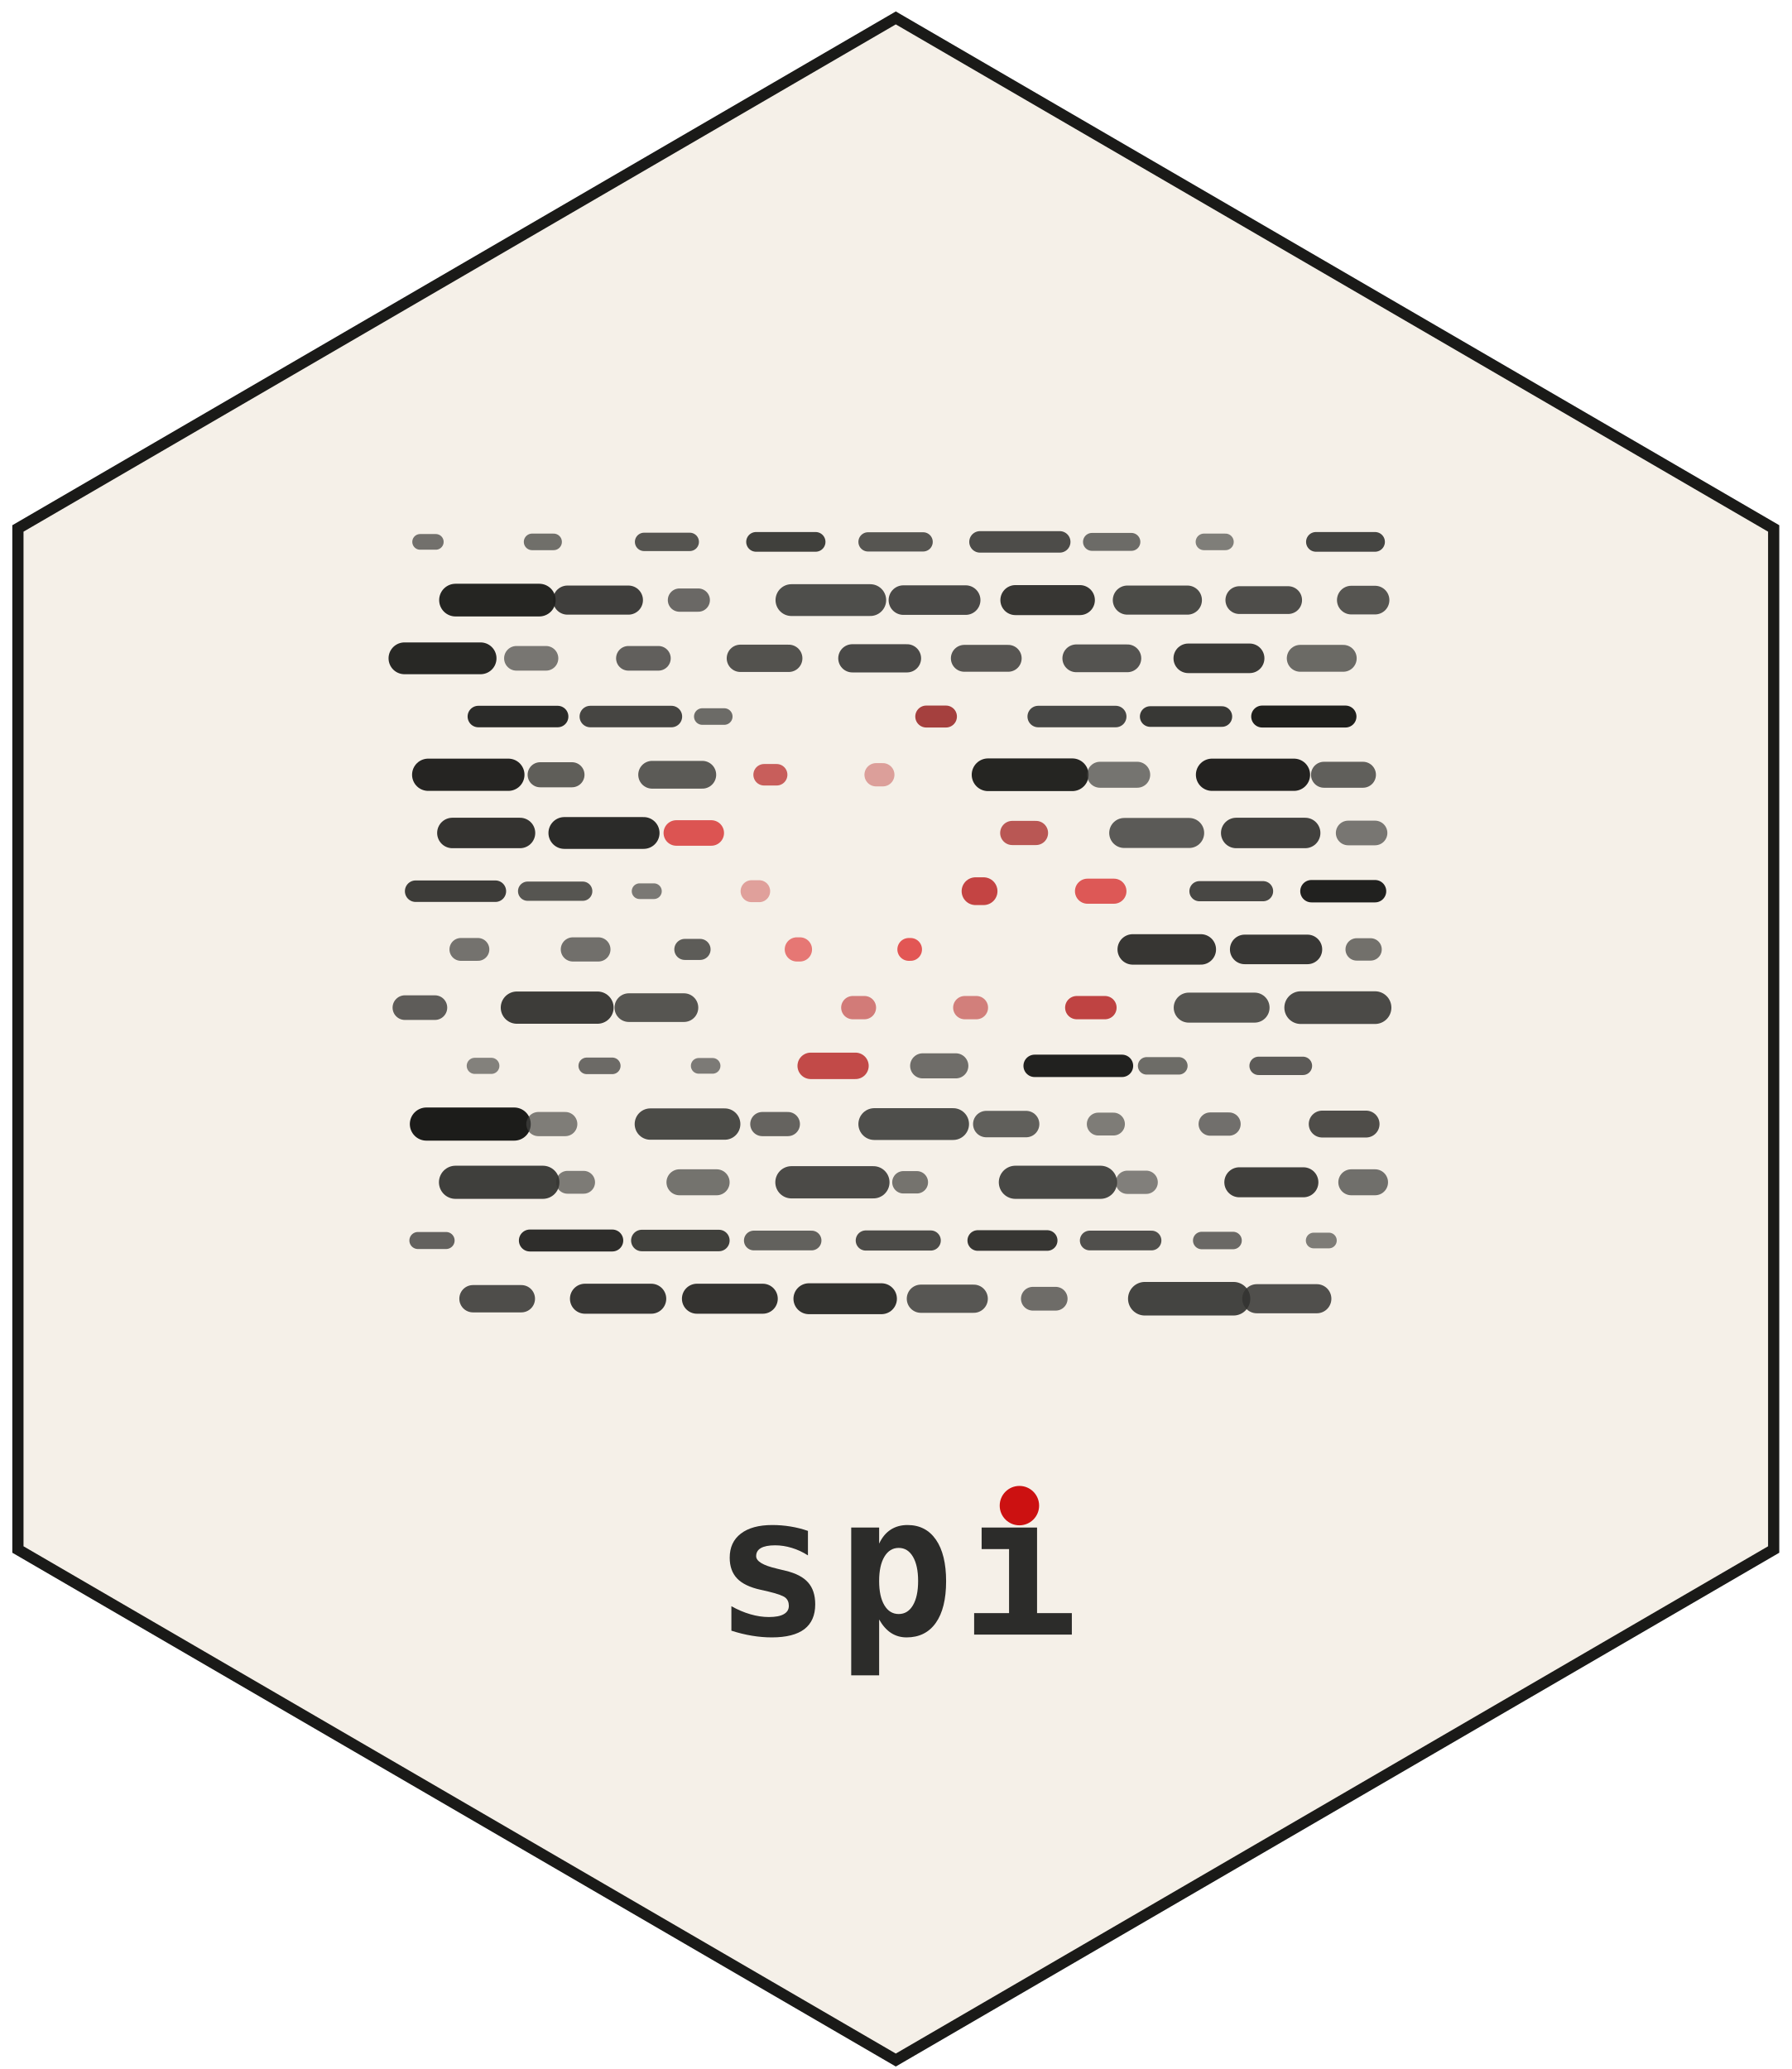
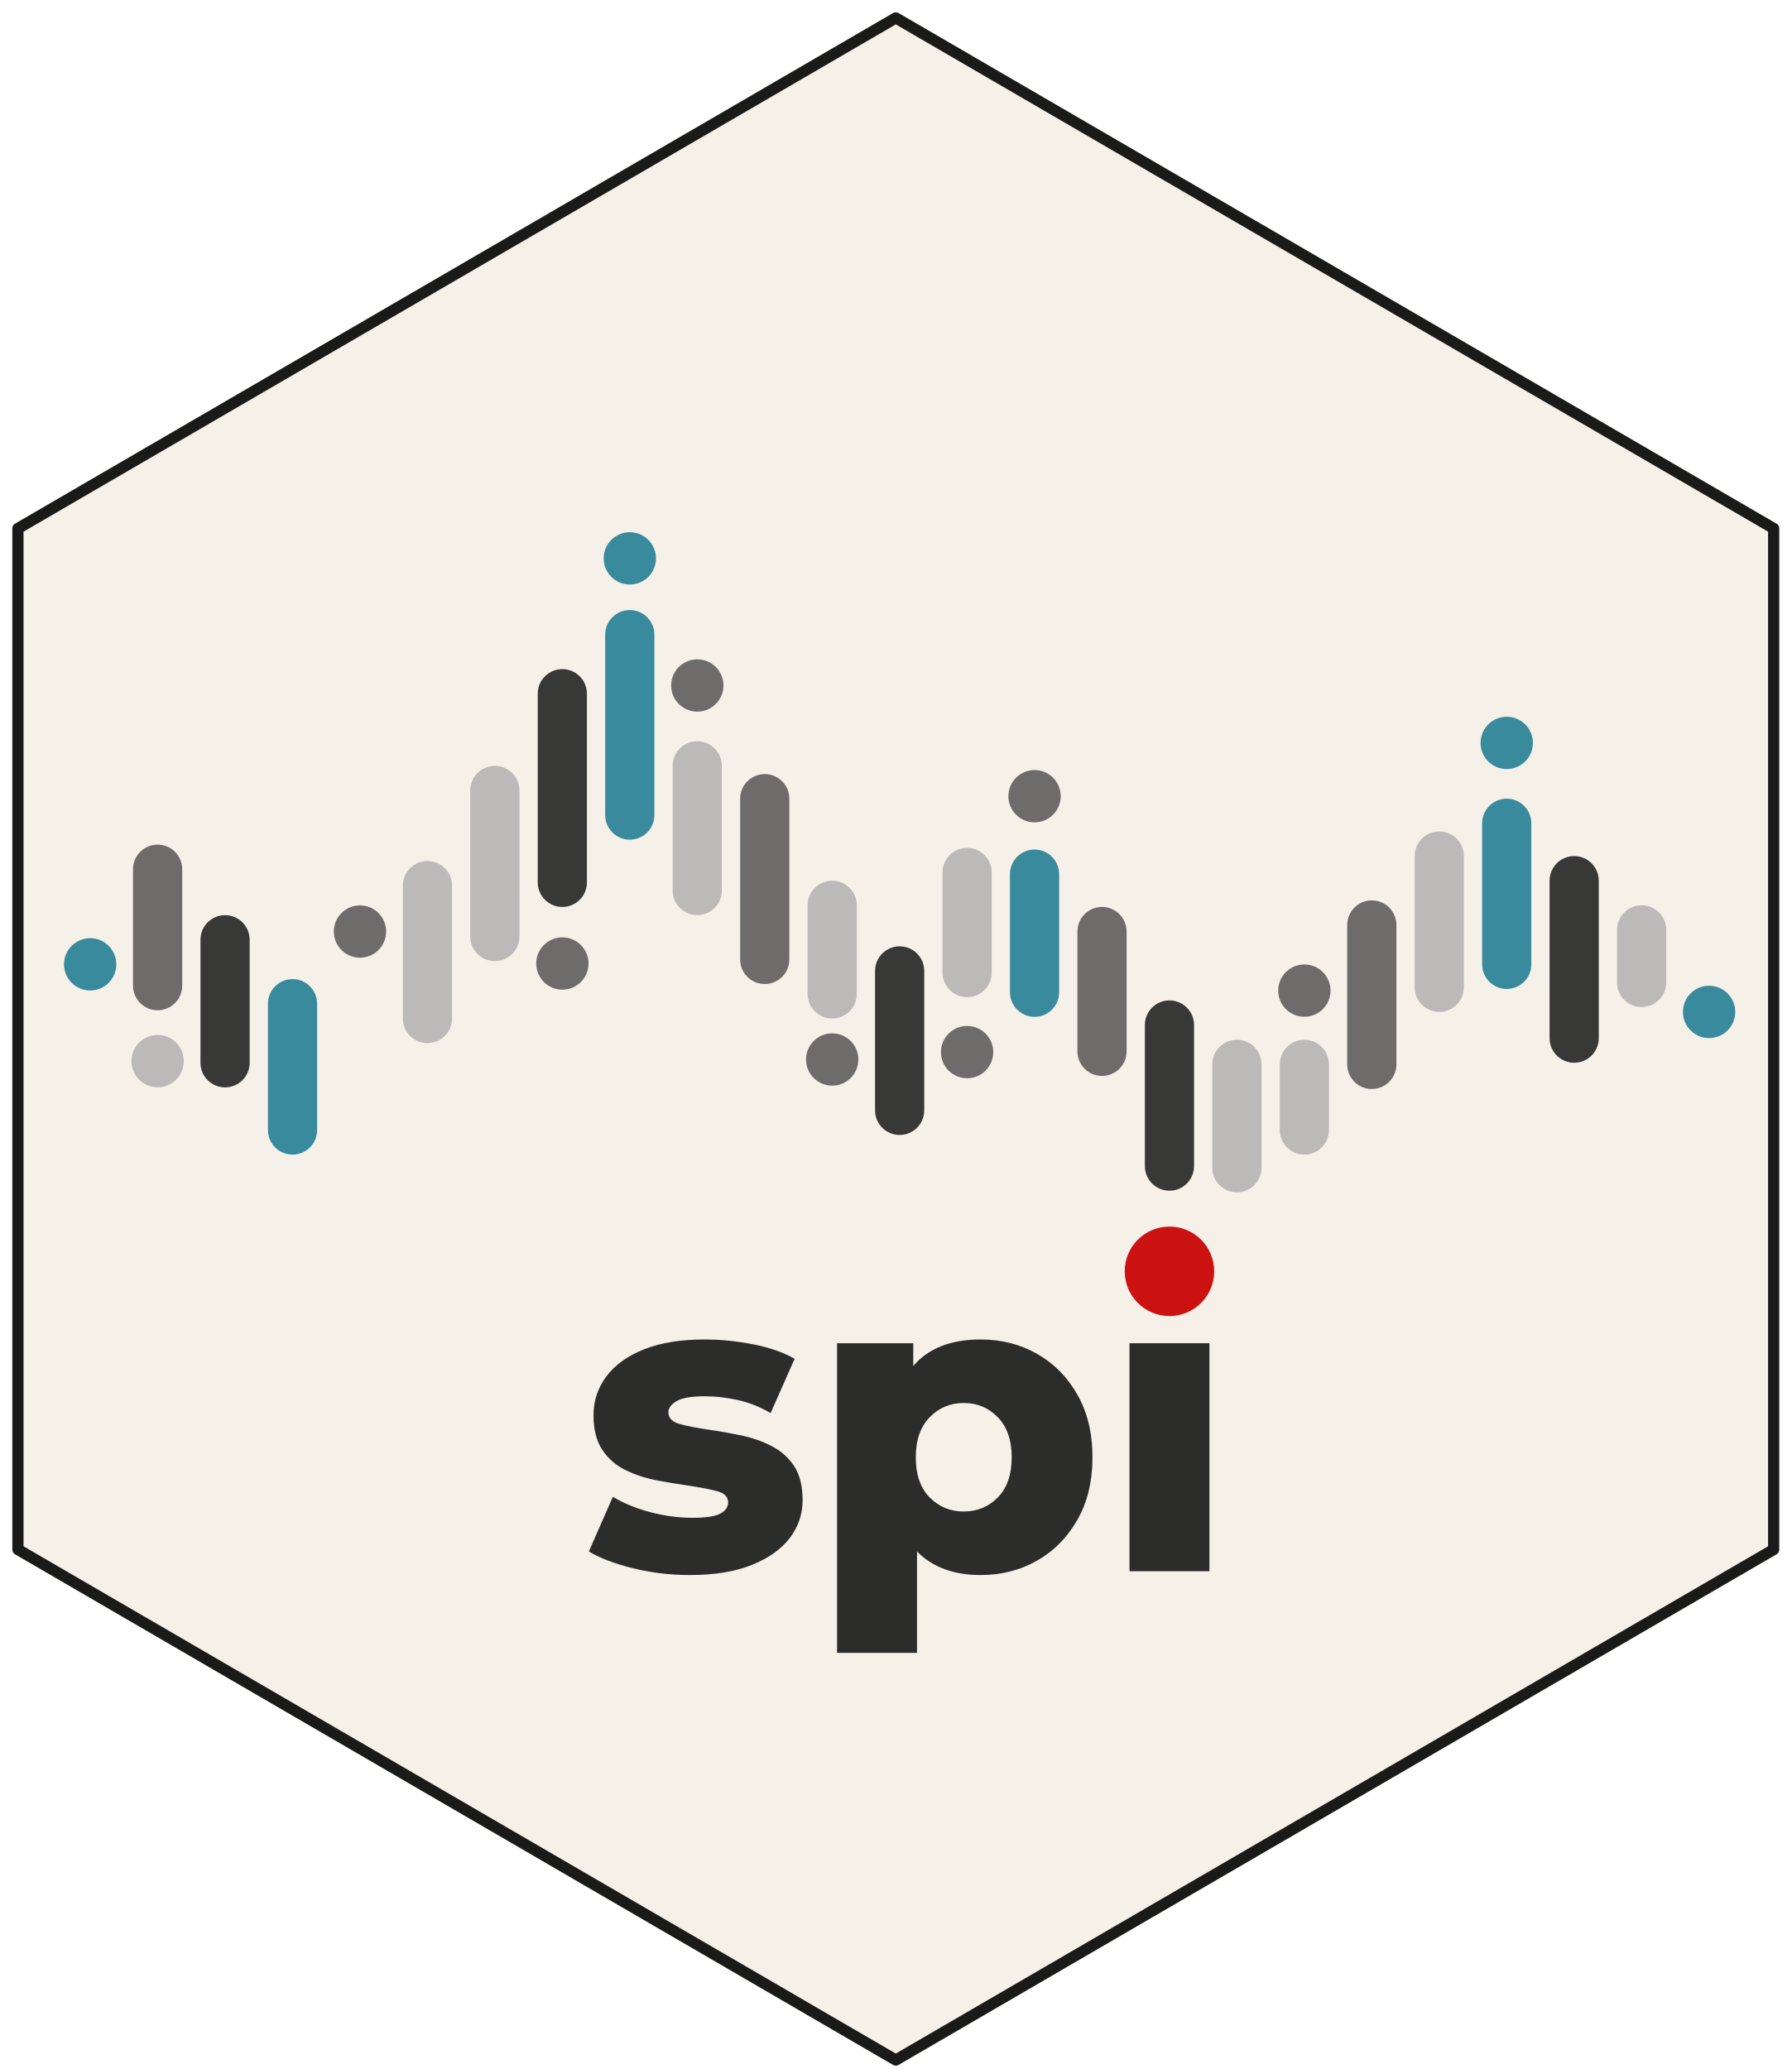
- <svg xmlns="http://www.w3.org/2000/svg" width="100%" viewBox="0 0 400 462" role="img" height="462">
-   <polygon points="200,4 396,118 396,346 200,460 4,346 4,118" fill="#f5f0e8" stroke="#1a1a18" stroke-width="2.5" />
-   <g transform="translate(0,-14)">
-     <line x1="93.8" y1="135.0" x2="97.3" y2="135.0" stroke="#1f1f1d" stroke-width="3.5" opacity="0.61" stroke-linecap="round" />
-     <line x1="118.8" y1="135.0" x2="123.6" y2="135.0" stroke="#252523" stroke-width="3.7" opacity="0.64" stroke-linecap="round" />
-     <line x1="143.8" y1="135.0" x2="154.0" y2="135.0" stroke="#252523" stroke-width="4.1" opacity="0.77" stroke-linecap="round" />
-     <line x1="168.8" y1="135.0" x2="182.1" y2="135.0" stroke="#1f1f1d" stroke-width="4.4" opacity="0.84" stroke-linecap="round" />
-     <line x1="193.8" y1="135.0" x2="206.1" y2="135.0" stroke="#333330" stroke-width="4.3" opacity="0.82" stroke-linecap="round" />
-     <line x1="218.8" y1="135.0" x2="236.6" y2="135.0" stroke="#444441" stroke-width="4.8" opacity="0.95" stroke-linecap="round" />
-     <line x1="243.8" y1="135.0" x2="252.6" y2="135.0" stroke="#3d3d3a" stroke-width="4.0" opacity="0.74" stroke-linecap="round" />
-     <line x1="268.8" y1="135.0" x2="273.6" y2="135.0" stroke="#3d3d3a" stroke-width="3.7" opacity="0.64" stroke-linecap="round" />
-     <line x1="293.8" y1="135.0" x2="307.0" y2="135.0" stroke="#252523" stroke-width="4.4" opacity="0.84" stroke-linecap="round" />
-     <line x1="101.7" y1="148.0" x2="120.4" y2="148.0" stroke="#1f1f1d" stroke-width="7.3" opacity="0.97" stroke-linecap="round" />
-     <line x1="126.7" y1="148.0" x2="140.3" y2="148.0" stroke="#1f1f1d" stroke-width="6.5" opacity="0.85" stroke-linecap="round" />
-     <line x1="151.7" y1="148.0" x2="155.9" y2="148.0" stroke="#1a1a18" stroke-width="5.2" opacity="0.63" stroke-linecap="round" />
-     <line x1="176.7" y1="148.0" x2="194.3" y2="148.0" stroke="#444441" stroke-width="7.1" opacity="0.94" stroke-linecap="round" />
-     <line x1="201.7" y1="148.0" x2="215.6" y2="148.0" stroke="#2c2c2a" stroke-width="6.6" opacity="0.85" stroke-linecap="round" />
-     <line x1="226.7" y1="148.0" x2="241.1" y2="148.0" stroke="#1a1a18" stroke-width="6.7" opacity="0.87" stroke-linecap="round" />
-     <line x1="251.7" y1="148.0" x2="265.1" y2="148.0" stroke="#2c2c2a" stroke-width="6.5" opacity="0.84" stroke-linecap="round" />
-     <line x1="276.7" y1="148.0" x2="287.6" y2="148.0" stroke="#1f1f1d" stroke-width="6.2" opacity="0.78" stroke-linecap="round" />
-     <line x1="301.7" y1="148.0" x2="307.0" y2="148.0" stroke="#333330" stroke-width="6.4" opacity="0.82" stroke-linecap="round" />
-     <line x1="90.3" y1="161.0" x2="107.3" y2="161.0" stroke="#1a1a18" stroke-width="7.1" opacity="0.93" stroke-linecap="round" />
-     <line x1="115.3" y1="161.0" x2="121.9" y2="161.0" stroke="#3d3d3a" stroke-width="5.5" opacity="0.68" stroke-linecap="round" />
-     <line x1="140.3" y1="161.0" x2="147.0" y2="161.0" stroke="#1f1f1d" stroke-width="5.5" opacity="0.69" stroke-linecap="round" />
-     <line x1="165.3" y1="161.0" x2="176.1" y2="161.0" stroke="#252523" stroke-width="6.1" opacity="0.78" stroke-linecap="round" />
-     <line x1="190.3" y1="161.0" x2="202.5" y2="161.0" stroke="#252523" stroke-width="6.3" opacity="0.82" stroke-linecap="round" />
-     <line x1="215.3" y1="161.0" x2="225.1" y2="161.0" stroke="#252523" stroke-width="6.0" opacity="0.76" stroke-linecap="round" />
-     <line x1="240.3" y1="161.0" x2="251.7" y2="161.0" stroke="#2c2c2a" stroke-width="6.2" opacity="0.80" stroke-linecap="round" />
-     <line x1="265.3" y1="161.0" x2="279.0" y2="161.0" stroke="#1a1a18" stroke-width="6.6" opacity="0.85" stroke-linecap="round" />
-     <line x1="290.3" y1="161.0" x2="299.9" y2="161.0" stroke="#3d3d3a" stroke-width="6.0" opacity="0.75" stroke-linecap="round" />
-     <line x1="106.8" y1="174.0" x2="124.5" y2="174.0" stroke="#1f1f1d" stroke-width="4.8" opacity="0.94" stroke-linecap="round" />
-     <line x1="131.8" y1="174.0" x2="149.9" y2="174.0" stroke="#3d3d3a" stroke-width="4.8" opacity="0.95" stroke-linecap="round" />
-     <line x1="156.8" y1="174.0" x2="161.7" y2="174.0" stroke="#1f1f1d" stroke-width="3.7" opacity="0.64" stroke-linecap="round" />
-     <line x1="206.8" y1="174.0" x2="211.2" y2="174.0" stroke="#901212" stroke-width="4.9" opacity="0.79" stroke-linecap="round" />
-     <line x1="231.8" y1="174.0" x2="249.1" y2="174.0" stroke="#3d3d3a" stroke-width="4.8" opacity="0.94" stroke-linecap="round" />
-     <line x1="256.8" y1="174.0" x2="272.8" y2="174.0" stroke="#252523" stroke-width="4.6" opacity="0.91" stroke-linecap="round" />
-     <line x1="281.8" y1="174.0" x2="300.4" y2="174.0" stroke="#1a1a18" stroke-width="4.9" opacity="0.97" stroke-linecap="round" />
-     <line x1="95.6" y1="187.0" x2="113.5" y2="187.0" stroke="#1a1a18" stroke-width="7.2" opacity="0.95" stroke-linecap="round" />
-     <line x1="120.6" y1="187.0" x2="127.7" y2="187.0" stroke="#1f1f1d" stroke-width="5.6" opacity="0.70" stroke-linecap="round" />
-     <line x1="145.6" y1="187.0" x2="156.8" y2="187.0" stroke="#333330" stroke-width="6.2" opacity="0.79" stroke-linecap="round" />
-     <line x1="170.6" y1="187.0" x2="173.4" y2="187.0" stroke="#b52020" stroke-width="4.8" opacity="0.70" stroke-linecap="round" />
-     <line x1="195.6" y1="187.0" x2="197.1" y2="187.0" stroke="#b52020" stroke-width="5.2" opacity="0.39" stroke-linecap="round" />
-     <line x1="220.6" y1="187.0" x2="239.4" y2="187.0" stroke="#1f1f1d" stroke-width="7.3" opacity="0.97" stroke-linecap="round" />
-     <line x1="245.6" y1="187.0" x2="253.9" y2="187.0" stroke="#444441" stroke-width="5.8" opacity="0.72" stroke-linecap="round" />
-     <line x1="270.6" y1="187.0" x2="288.9" y2="187.0" stroke="#1a1a18" stroke-width="7.2" opacity="0.96" stroke-linecap="round" />
-     <line x1="295.6" y1="187.0" x2="304.3" y2="187.0" stroke="#2c2c2a" stroke-width="5.8" opacity="0.74" stroke-linecap="round" />
-     <line x1="101.0" y1="200.0" x2="116.1" y2="200.0" stroke="#1a1a18" stroke-width="6.8" opacity="0.88" stroke-linecap="round" />
-     <line x1="126.0" y1="200.0" x2="143.7" y2="200.0" stroke="#1f1f1d" stroke-width="7.1" opacity="0.94" stroke-linecap="round" />
-     <line x1="151.0" y1="200.0" x2="158.8" y2="200.0" stroke="#d42020" stroke-width="5.7" opacity="0.75" stroke-linecap="round" />
-     <line x1="226.0" y1="200.0" x2="231.3" y2="200.0" stroke="#a01818" stroke-width="5.4" opacity="0.71" stroke-linecap="round" />
-     <line x1="251.0" y1="200.0" x2="265.5" y2="200.0" stroke="#444441" stroke-width="6.7" opacity="0.87" stroke-linecap="round" />
-     <line x1="276.0" y1="200.0" x2="291.4" y2="200.0" stroke="#2c2c2a" stroke-width="6.8" opacity="0.89" stroke-linecap="round" />
-     <line x1="301.0" y1="200.0" x2="307.0" y2="200.0" stroke="#3d3d3a" stroke-width="5.5" opacity="0.68" stroke-linecap="round" />
-     <line x1="92.8" y1="213.0" x2="110.6" y2="213.0" stroke="#333330" stroke-width="4.8" opacity="0.95" stroke-linecap="round" />
-     <line x1="117.8" y1="213.0" x2="130.1" y2="213.0" stroke="#333330" stroke-width="4.3" opacity="0.82" stroke-linecap="round" />
-     <line x1="142.8" y1="213.0" x2="146.0" y2="213.0" stroke="#2c2c2a" stroke-width="3.5" opacity="0.61" stroke-linecap="round" />
-     <line x1="167.8" y1="213.0" x2="169.5" y2="213.0" stroke="#c02828" stroke-width="4.9" opacity="0.40" stroke-linecap="round" />
-     <line x1="217.8" y1="213.0" x2="219.6" y2="213.0" stroke="#b91c1c" stroke-width="6.2" opacity="0.81" stroke-linecap="round" />
-     <line x1="242.8" y1="213.0" x2="248.7" y2="213.0" stroke="#d42020" stroke-width="5.6" opacity="0.73" stroke-linecap="round" />
-     <line x1="267.8" y1="213.0" x2="282.0" y2="213.0" stroke="#2c2c2a" stroke-width="4.5" opacity="0.86" stroke-linecap="round" />
-     <line x1="292.8" y1="213.0" x2="307.0" y2="213.0" stroke="#1f1f1d" stroke-width="5.0" opacity="0.99" stroke-linecap="round" />
-     <line x1="102.9" y1="226.0" x2="106.7" y2="226.0" stroke="#252523" stroke-width="5.1" opacity="0.62" stroke-linecap="round" />
-     <line x1="127.9" y1="226.0" x2="133.6" y2="226.0" stroke="#2c2c2a" stroke-width="5.4" opacity="0.66" stroke-linecap="round" />
-     <line x1="152.9" y1="226.0" x2="156.3" y2="226.0" stroke="#444441" stroke-width="4.7" opacity="0.86" stroke-linecap="round" />
-     <line x1="177.9" y1="226.0" x2="178.6" y2="226.0" stroke="#dc2626" stroke-width="5.4" opacity="0.60" stroke-linecap="round" />
-     <line x1="202.9" y1="226.0" x2="203.3" y2="226.0" stroke="#dc2626" stroke-width="5.1" opacity="0.76" stroke-linecap="round" />
-     <line x1="252.9" y1="226.0" x2="268.1" y2="226.0" stroke="#1f1f1d" stroke-width="6.8" opacity="0.89" stroke-linecap="round" />
-     <line x1="277.9" y1="226.0" x2="291.9" y2="226.0" stroke="#1a1a18" stroke-width="6.6" opacity="0.86" stroke-linecap="round" />
-     <line x1="302.9" y1="226.0" x2="306.0" y2="226.0" stroke="#1a1a18" stroke-width="5.0" opacity="0.60" stroke-linecap="round" />
-     <line x1="90.4" y1="239.0" x2="97.1" y2="239.0" stroke="#1a1a18" stroke-width="5.5" opacity="0.69" stroke-linecap="round" />
-     <line x1="115.4" y1="239.0" x2="133.4" y2="239.0" stroke="#333330" stroke-width="7.2" opacity="0.95" stroke-linecap="round" />
-     <line x1="140.4" y1="239.0" x2="152.7" y2="239.0" stroke="#333330" stroke-width="6.4" opacity="0.82" stroke-linecap="round" />
-     <line x1="190.4" y1="239.0" x2="193.0" y2="239.0" stroke="#b52020" stroke-width="5.2" opacity="0.56" stroke-linecap="round" />
-     <line x1="215.4" y1="239.0" x2="218.0" y2="239.0" stroke="#b52020" stroke-width="5.2" opacity="0.54" stroke-linecap="round" />
-     <line x1="240.4" y1="239.0" x2="246.7" y2="239.0" stroke="#b52020" stroke-width="5.2" opacity="0.83" stroke-linecap="round" />
-     <line x1="265.4" y1="239.0" x2="280.1" y2="239.0" stroke="#3d3d3a" stroke-width="6.7" opacity="0.87" stroke-linecap="round" />
-     <line x1="290.4" y1="239.0" x2="307.0" y2="239.0" stroke="#444441" stroke-width="7.3" opacity="0.96" stroke-linecap="round" />
-     <line x1="106.0" y1="252.0" x2="109.7" y2="252.0" stroke="#3d3d3a" stroke-width="3.6" opacity="0.62" stroke-linecap="round" />
-     <line x1="131.0" y1="252.0" x2="136.7" y2="252.0" stroke="#252523" stroke-width="3.7" opacity="0.66" stroke-linecap="round" />
-     <line x1="156.0" y1="252.0" x2="159.1" y2="252.0" stroke="#2c2c2a" stroke-width="3.5" opacity="0.60" stroke-linecap="round" />
-     <line x1="181.0" y1="252.0" x2="191.0" y2="252.0" stroke="#b52020" stroke-width="5.9" opacity="0.80" stroke-linecap="round" />
-     <line x1="206.0" y1="252.0" x2="213.4" y2="252.0" stroke="#333330" stroke-width="5.6" opacity="0.69" stroke-linecap="round" />
-     <line x1="231.0" y1="252.0" x2="250.5" y2="252.0" stroke="#1f1f1d" stroke-width="5.0" opacity="0.99" stroke-linecap="round" />
-     <line x1="256.0" y1="252.0" x2="263.2" y2="252.0" stroke="#333330" stroke-width="3.9" opacity="0.70" stroke-linecap="round" />
-     <line x1="281.0" y1="252.0" x2="290.9" y2="252.0" stroke="#2c2c2a" stroke-width="4.1" opacity="0.76" stroke-linecap="round" />
-     <line x1="95.2" y1="265.0" x2="114.8" y2="265.0" stroke="#1a1a18" stroke-width="7.4" opacity="0.99" stroke-linecap="round" />
-     <line x1="120.2" y1="265.0" x2="126.2" y2="265.0" stroke="#444441" stroke-width="5.4" opacity="0.67" stroke-linecap="round" />
-     <line x1="145.2" y1="265.0" x2="161.8" y2="265.0" stroke="#3d3d3a" stroke-width="7.0" opacity="0.92" stroke-linecap="round" />
-     <line x1="170.2" y1="265.0" x2="175.9" y2="265.0" stroke="#1a1a18" stroke-width="5.4" opacity="0.66" stroke-linecap="round" />
-     <line x1="195.2" y1="265.0" x2="212.8" y2="265.0" stroke="#444441" stroke-width="7.1" opacity="0.94" stroke-linecap="round" />
-     <line x1="220.2" y1="265.0" x2="229.1" y2="265.0" stroke="#2c2c2a" stroke-width="5.9" opacity="0.74" stroke-linecap="round" />
-     <line x1="245.2" y1="265.0" x2="248.6" y2="265.0" stroke="#333330" stroke-width="5.1" opacity="0.61" stroke-linecap="round" />
-     <line x1="270.2" y1="265.0" x2="274.4" y2="265.0" stroke="#252523" stroke-width="5.2" opacity="0.63" stroke-linecap="round" />
-     <line x1="295.2" y1="265.0" x2="305.0" y2="265.0" stroke="#1a1a18" stroke-width="6.0" opacity="0.76" stroke-linecap="round" />
-     <line x1="101.7" y1="278.0" x2="121.2" y2="278.0" stroke="#3d3d3a" stroke-width="7.4" opacity="0.99" stroke-linecap="round" />
-     <line x1="126.7" y1="278.0" x2="130.3" y2="278.0" stroke="#333330" stroke-width="5.1" opacity="0.62" stroke-linecap="round" />
-     <line x1="151.7" y1="278.0" x2="160.0" y2="278.0" stroke="#444441" stroke-width="5.8" opacity="0.73" stroke-linecap="round" />
-     <line x1="176.7" y1="278.0" x2="195.0" y2="278.0" stroke="#444441" stroke-width="7.2" opacity="0.96" stroke-linecap="round" />
-     <line x1="201.7" y1="278.0" x2="204.7" y2="278.0" stroke="#1f1f1d" stroke-width="5.0" opacity="0.60" stroke-linecap="round" />
-     <line x1="226.7" y1="278.0" x2="245.7" y2="278.0" stroke="#444441" stroke-width="7.4" opacity="0.98" stroke-linecap="round" />
-     <line x1="251.7" y1="278.0" x2="255.9" y2="278.0" stroke="#3d3d3a" stroke-width="5.2" opacity="0.63" stroke-linecap="round" />
-     <line x1="276.7" y1="278.0" x2="291.0" y2="278.0" stroke="#252523" stroke-width="6.7" opacity="0.87" stroke-linecap="round" />
-     <line x1="301.7" y1="278.0" x2="307.0" y2="278.0" stroke="#3d3d3a" stroke-width="5.8" opacity="0.72" stroke-linecap="round" />
-     <line x1="93.3" y1="291.0" x2="99.6" y2="291.0" stroke="#1f1f1d" stroke-width="3.8" opacity="0.68" stroke-linecap="round" />
-     <line x1="118.3" y1="291.0" x2="136.7" y2="291.0" stroke="#252523" stroke-width="4.9" opacity="0.96" stroke-linecap="round" />
-     <line x1="143.3" y1="291.0" x2="160.5" y2="291.0" stroke="#333330" stroke-width="4.8" opacity="0.93" stroke-linecap="round" />
-     <line x1="168.3" y1="291.0" x2="181.2" y2="291.0" stroke="#444441" stroke-width="4.4" opacity="0.83" stroke-linecap="round" />
-     <line x1="193.3" y1="291.0" x2="207.8" y2="291.0" stroke="#333330" stroke-width="4.5" opacity="0.87" stroke-linecap="round" />
-     <line x1="218.3" y1="291.0" x2="233.8" y2="291.0" stroke="#1f1f1d" stroke-width="4.6" opacity="0.89" stroke-linecap="round" />
-     <line x1="243.3" y1="291.0" x2="257.1" y2="291.0" stroke="#333330" stroke-width="4.4" opacity="0.85" stroke-linecap="round" />
-     <line x1="268.3" y1="291.0" x2="275.3" y2="291.0" stroke="#2c2c2a" stroke-width="3.9" opacity="0.69" stroke-linecap="round" />
-     <line x1="293.3" y1="291.0" x2="296.7" y2="291.0" stroke="#333330" stroke-width="3.5" opacity="0.61" stroke-linecap="round" />
-     <line x1="105.6" y1="304.0" x2="116.4" y2="304.0" stroke="#1f1f1d" stroke-width="6.1" opacity="0.78" stroke-linecap="round" />
-     <line x1="130.6" y1="304.0" x2="145.4" y2="304.0" stroke="#1f1f1d" stroke-width="6.7" opacity="0.88" stroke-linecap="round" />
-     <line x1="155.6" y1="304.0" x2="170.3" y2="304.0" stroke="#1a1a18" stroke-width="6.7" opacity="0.88" stroke-linecap="round" />
-     <line x1="180.6" y1="304.0" x2="196.8" y2="304.0" stroke="#1f1f1d" stroke-width="6.9" opacity="0.91" stroke-linecap="round" />
-     <line x1="205.6" y1="304.0" x2="217.4" y2="304.0" stroke="#333330" stroke-width="6.3" opacity="0.81" stroke-linecap="round" />
-     <line x1="230.6" y1="304.0" x2="235.7" y2="304.0" stroke="#252523" stroke-width="5.3" opacity="0.65" stroke-linecap="round" />
-     <line x1="255.6" y1="304.0" x2="275.4" y2="304.0" stroke="#444441" stroke-width="7.5" opacity="1.00" stroke-linecap="round" />
-     <line x1="280.6" y1="304.0" x2="294.0" y2="304.0" stroke="#333330" stroke-width="6.5" opacity="0.85" stroke-linecap="round" />
+ <svg xmlns="http://www.w3.org/2000/svg" viewBox="0 0 400 462" role="img" aria-labelledby="spi-logo-title">
+   <polygon points="200,4 396,118 396,346 200,460 4,346 4,118" fill="#f5f0e8" stroke="#1a1a18" stroke-width="2.5" stroke-linejoin="round" />
+   <g id="wave">
+     <circle cx="20.13" cy="215.33" r="5.84" fill="#398a9d" />
+     <rect x="29.7" y="188.6" width="10.98" height="36.99" rx="5.49" fill="#6d6c6b" />
+     <circle cx="35.19" cy="236.94" r="5.84" fill="#bbbab9" />
+     <rect x="44.76" y="204.35" width="10.98" height="38.46" rx="5.49" fill="#383837" />
+     <rect x="59.82" y="218.63" width="10.98" height="39.19" rx="5.49" fill="#398a9d" />
+     <circle cx="80.37" cy="208.01" r="5.84" fill="#6d6c6b" />
+     <rect x="89.94" y="192.26" width="10.98" height="40.66" rx="5.49" fill="#bbbab9" />
+     <rect x="105" y="171.02" width="10.98" height="43.59" rx="5.49" fill="#bbbab9" />
+     <rect x="120.06" y="149.41" width="10.98" height="53.11" rx="5.49" fill="#383837" />
+     <circle cx="125.56" cy="215.15" r="5.84" fill="#6d6c6b" />
+     <circle cx="140.62" cy="124.68" r="5.84" fill="#398a9d" />
+     <rect x="135.12" y="136.22" width="10.98" height="51.28" rx="5.49" fill="#398a9d" />
+     <circle cx="155.68" cy="153.07" r="5.84" fill="#6d6c6b" />
+     <rect x="150.18" y="165.52" width="10.98" height="38.82" rx="5.49" fill="#bbbab9" />
+     <rect x="165.25" y="172.85" width="10.98" height="46.88" rx="5.49" fill="#6d6c6b" />
+     <rect x="180.31" y="196.66" width="10.98" height="30.77" rx="5.49" fill="#bbbab9" />
+     <circle cx="185.8" cy="236.58" r="5.84" fill="#6d6c6b" />
+     <rect x="195.37" y="211.31" width="10.98" height="42.12" rx="5.49" fill="#383837" />
+     <rect x="210.43" y="189.33" width="10.98" height="33.33" rx="5.49" fill="#bbbab9" />
+     <circle cx="215.92" cy="234.93" r="5.84" fill="#6d6c6b" />
+     <circle cx="230.98" cy="177.79" r="5.84" fill="#6d6c6b" />
+     <rect x="225.49" y="189.7" width="10.98" height="37.36" rx="5.49" fill="#398a9d" />
+     <rect x="240.55" y="202.52" width="10.98" height="37.73" rx="5.49" fill="#6d6c6b" />
+     <rect x="255.61" y="223.39" width="10.98" height="42.49" rx="5.49" fill="#383837" />
+     <rect x="270.67" y="232.18" width="10.98" height="34.06" rx="5.49" fill="#bbbab9" />
+     <circle cx="291.22" cy="221.2" r="5.84" fill="#6d6c6b" />
+     <rect x="285.73" y="232.18" width="10.98" height="25.64" rx="5.49" fill="#bbbab9" />
+     <rect x="300.79" y="201.05" width="10.98" height="42.12" rx="5.49" fill="#6d6c6b" />
+     <rect x="315.85" y="185.67" width="10.98" height="40.29" rx="5.49" fill="#bbbab9" />
+     <circle cx="336.4" cy="165.89" r="5.84" fill="#398a9d" />
+     <rect x="330.91" y="178.34" width="10.98" height="42.49" rx="5.49" fill="#398a9d" />
+     <rect x="345.97" y="191.16" width="10.98" height="46.15" rx="5.49" fill="#383837" />
+     <rect x="361.03" y="202.15" width="10.98" height="22.71" rx="5.49" fill="#bbbab9" />
+     <circle cx="381.58" cy="225.96" r="5.84" fill="#398a9d" />
  </g>
-   <g font-family="SF Mono,Fira Code,Consolas,monospace" font-size="43.7" font-weight="700" fill="#2c2c2a" text-anchor="middle">
-     <text x="172.4" y="365">s</text>
-     <text x="200" y="365">p</text>
-     <text x="227.6" y="365">ı</text>
+   <g id="wordmark" fill="#2c2c2a">
+     <path d="M154.02 351.7Q147.54 351.7 141.38 350.2Q135.23 348.69 131.47 346.44L136.83 334.23Q140.4 336.39 145.19 337.66Q149.98 338.92 154.58 338.92Q159.09 338.92 160.83 337.98Q162.57 337.05 162.57 335.45Q162.57 333.57 159.89 332.91Q157.21 332.25 153.45 331.69Q150.07 331.22 146.46 330.52Q142.84 329.81 139.65 328.26Q136.45 326.71 134.48 323.75Q132.51 320.79 132.51 316Q132.51 311.21 135.37 307.36Q138.24 303.51 143.78 301.3Q149.32 299.1 157.31 299.1Q162.66 299.1 168.15 300.18Q173.65 301.26 177.41 303.42L172.05 315.53Q168.3 313.37 164.54 312.58Q160.78 311.78 157.4 311.78Q152.89 311.78 151.06 312.86Q149.23 313.94 149.23 315.35Q149.23 317.32 151.9 318.02Q154.58 318.73 158.53 319.29Q161.81 319.76 165.43 320.51Q169.05 321.26 172.19 322.86Q175.34 324.46 177.27 327.32Q179.19 330.19 179.19 334.98Q179.19 339.68 176.33 343.43Q173.46 347.19 167.87 349.44Q162.28 351.7 154.02 351.7Z" />
+     <path d="M218.92 351.7Q209.91 351.7 204.74 346.44V369.08H186.89V299.94H203.9V305.01Q208.97 299.1 218.92 299.1Q225.88 299.1 231.51 302.29Q237.15 305.48 240.53 311.4Q243.91 317.32 243.91 325.4Q243.91 333.48 240.53 339.39Q237.15 345.31 231.51 348.5Q225.88 351.7 218.92 351.7ZM215.17 337.51Q219.68 337.51 222.78 334.37Q225.88 331.22 225.88 325.4Q225.88 319.67 222.78 316.47Q219.68 313.28 215.17 313.28Q210.66 313.28 207.56 316.47Q204.46 319.67 204.46 325.4Q204.46 331.22 207.56 334.37Q210.66 337.51 215.17 337.51Z" />
+     <path d="M252.18 350.85V299.94H270.02V350.85Z" />
  </g>
-   <circle cx="227.6" cy="336.2" r="4.4" fill="#cc1111" />
+   <circle id="i-dot" cx="261.1" cy="283.88" r="9.99" fill="#cc1111" />
</svg>
